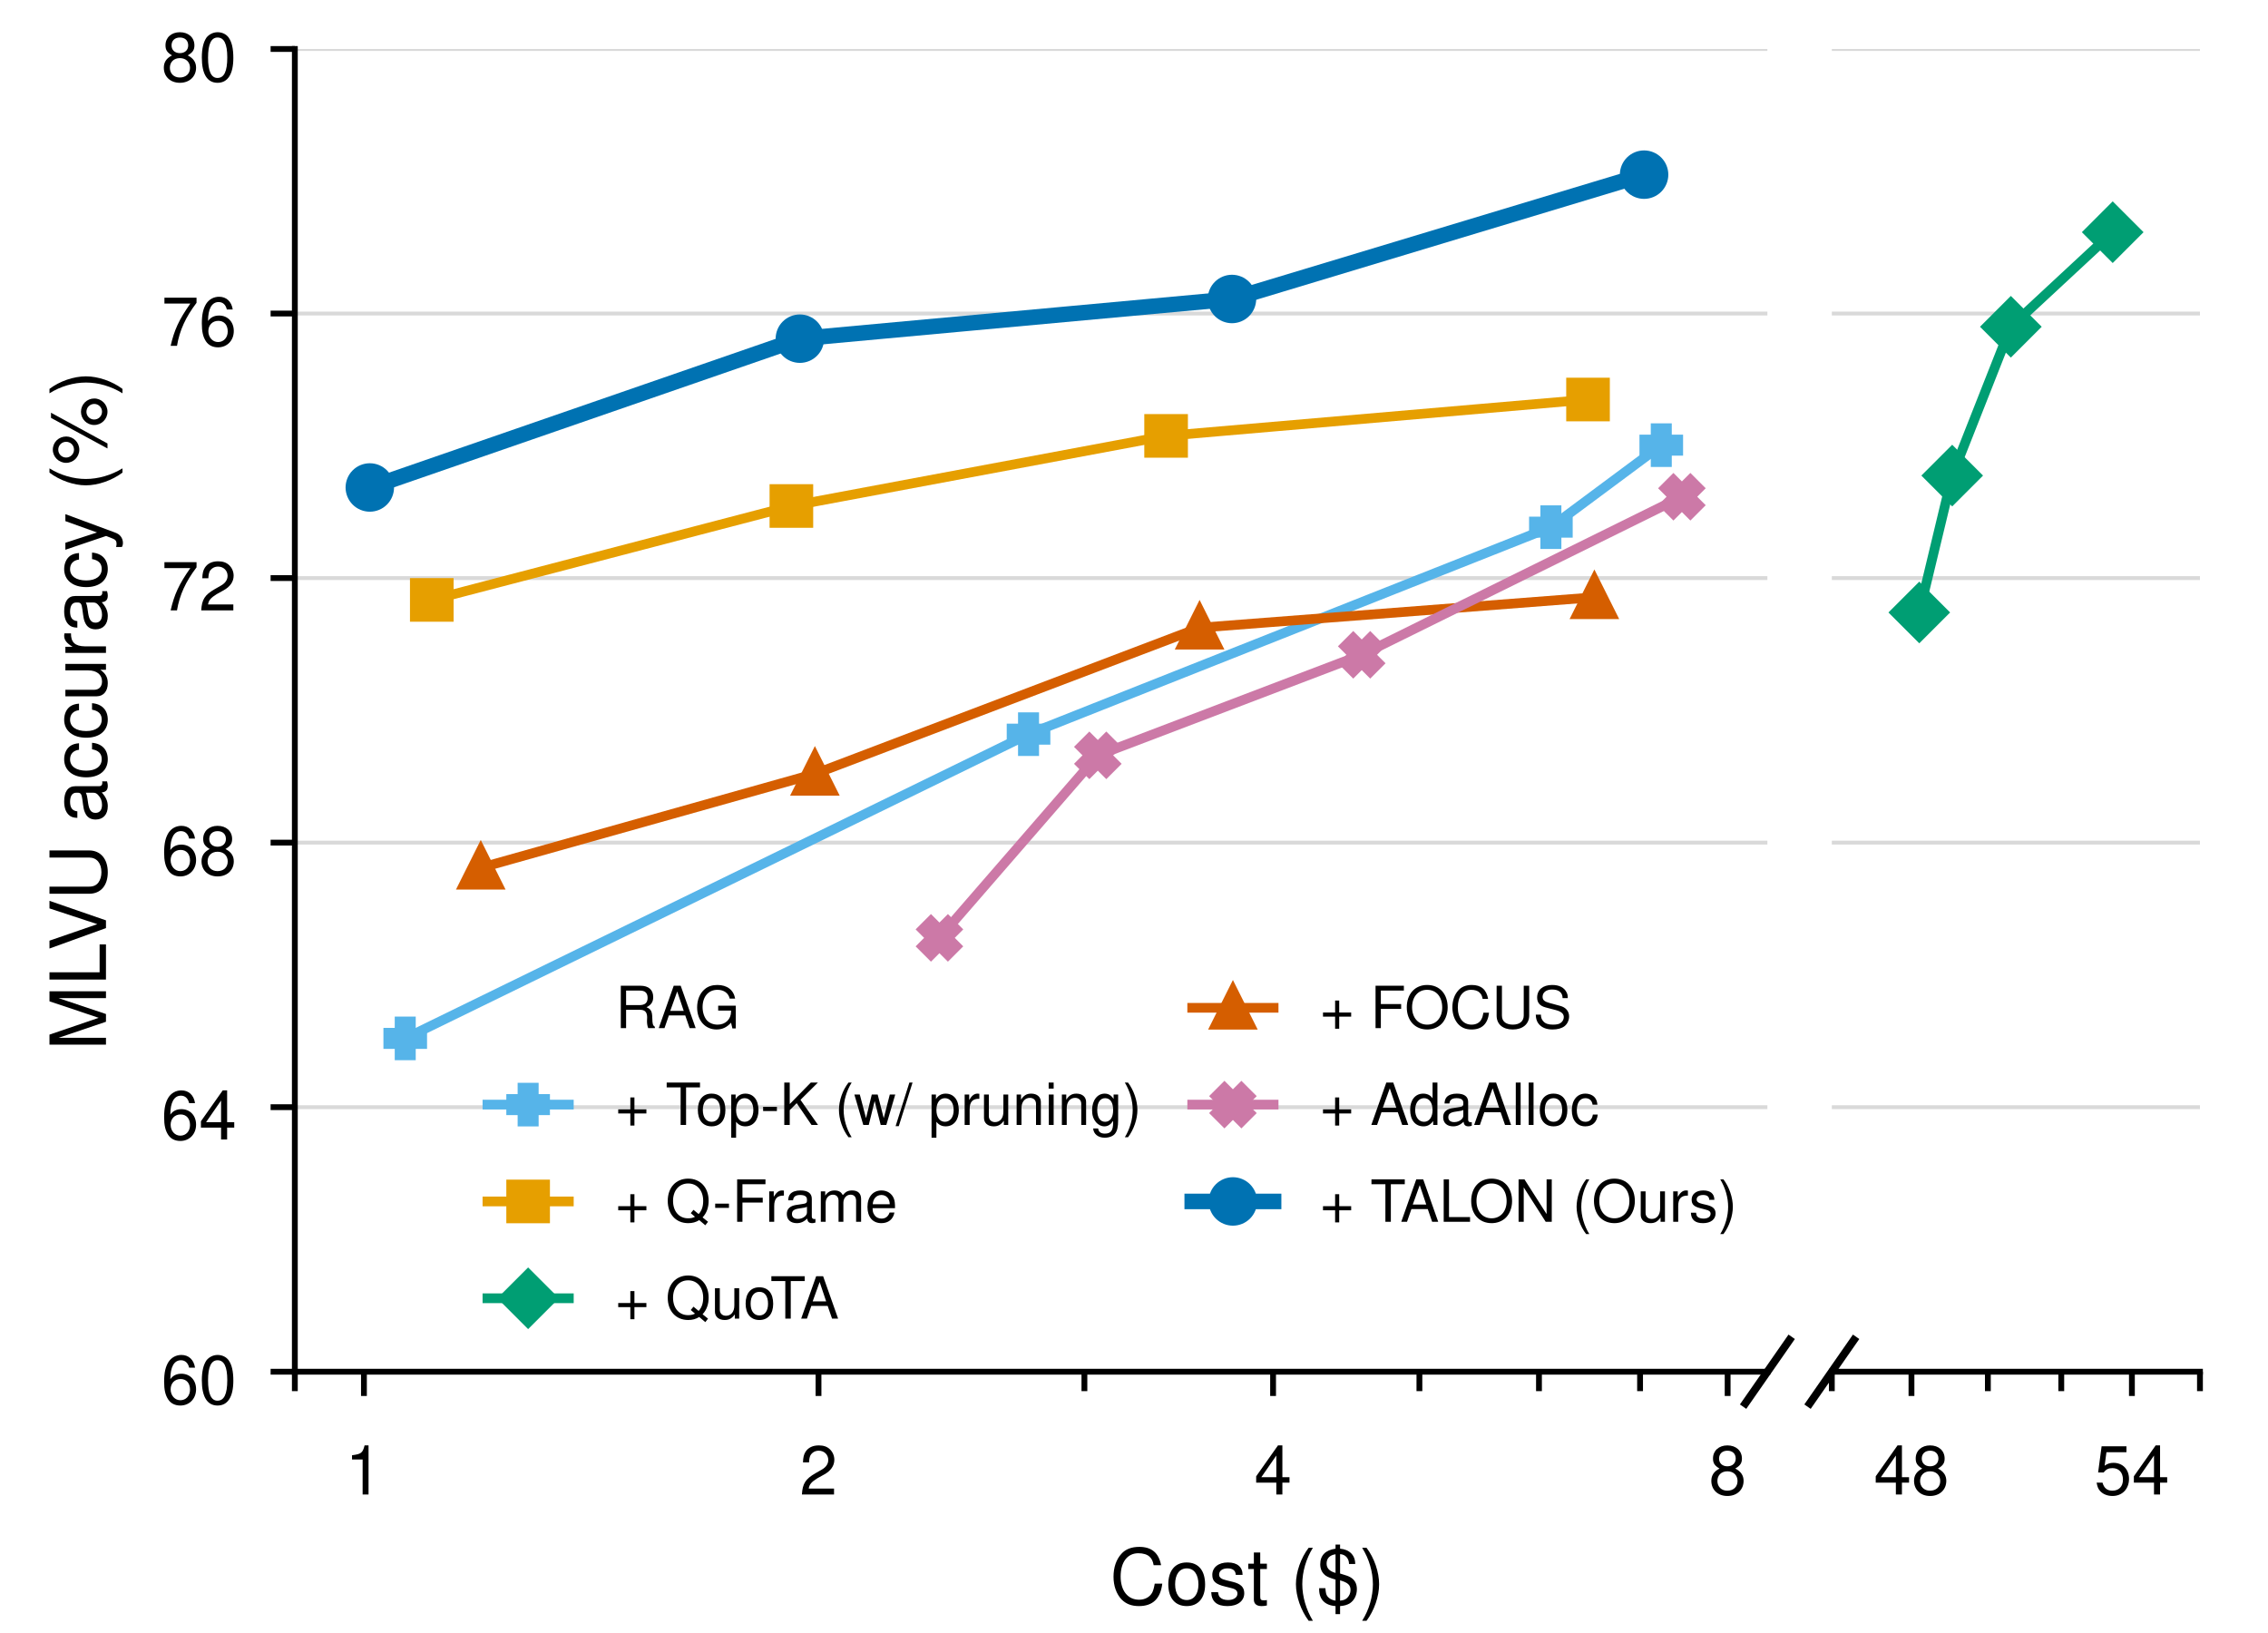
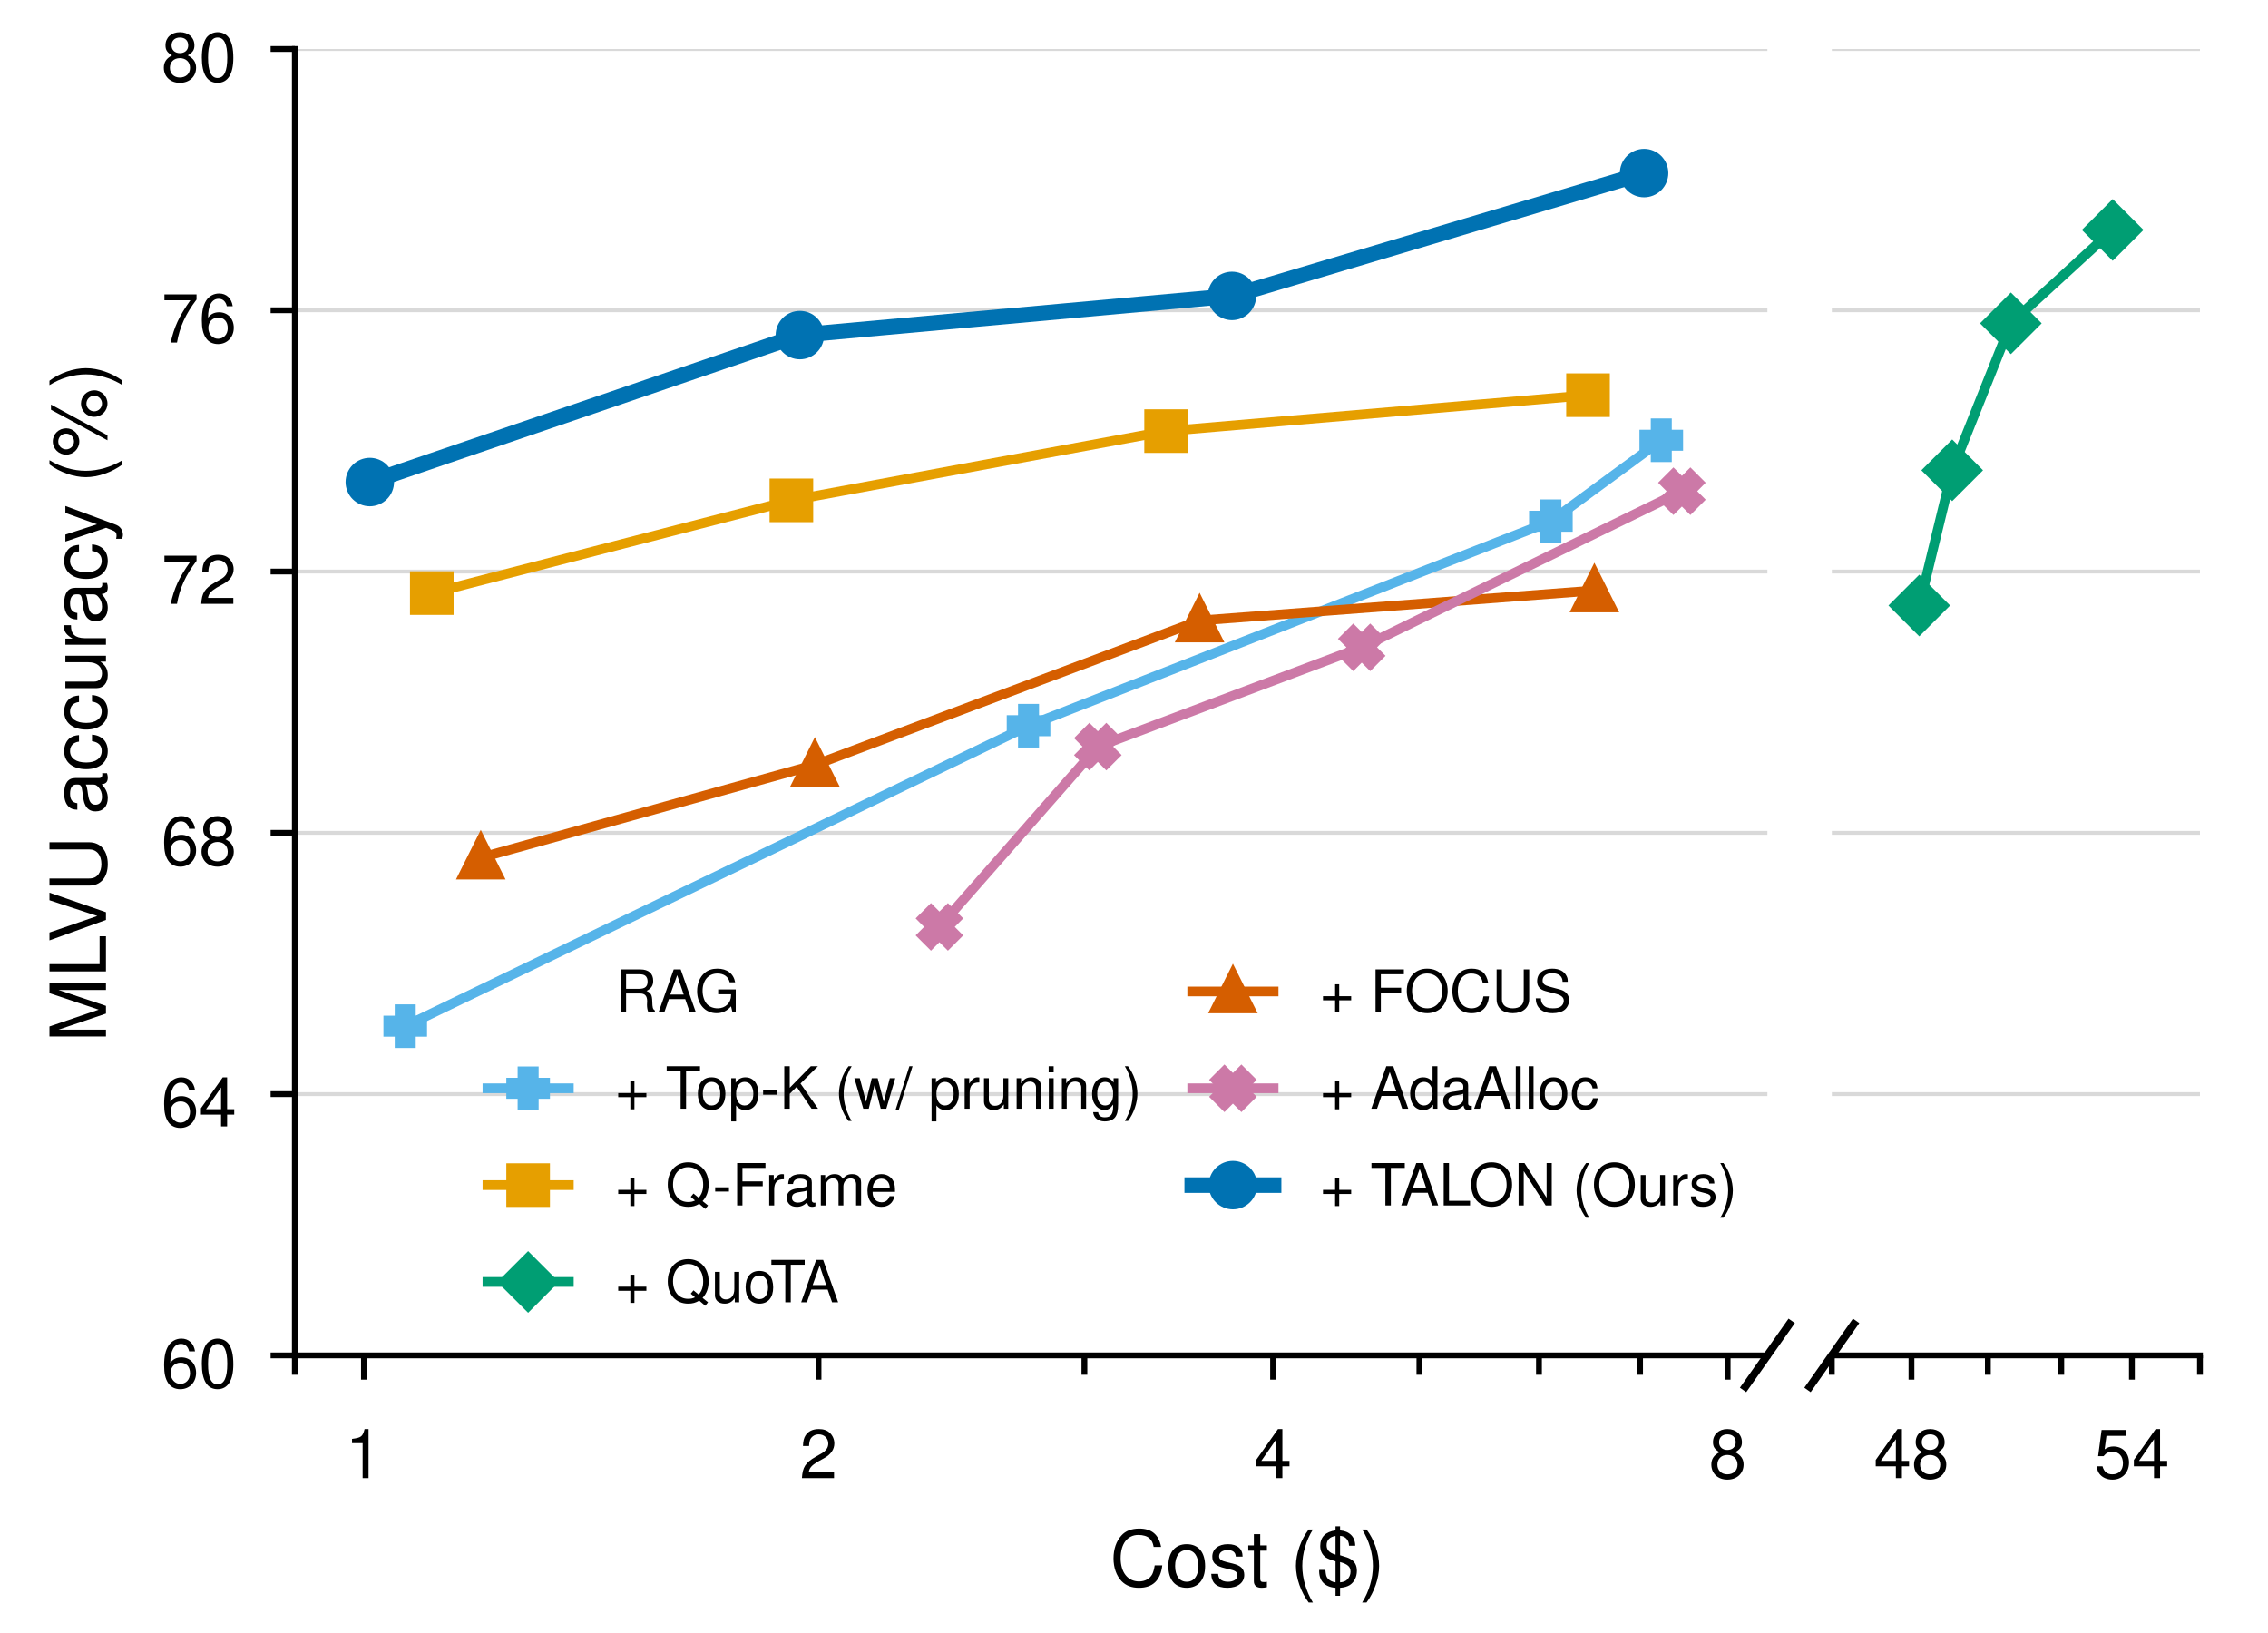
<svg xmlns="http://www.w3.org/2000/svg" xmlns:xlink="http://www.w3.org/1999/xlink" width="234pt" height="168.48pt" viewBox="0 0 234 168.48" version="1.1">
  <defs>
    <style type="text/css">*{stroke-linejoin: round; stroke-linecap: butt}</style>
  </defs>
  <g id="figure_1">
    <g id="patch_1">
      <path d="M 0 168.48  L 234 168.48  L 234 0  L 0 0  z " style="fill: #ffffff" />
    </g>
    <g id="axes_1">
      <g id="patch_2">
-         <path d="M 30.42 141.523  L 182.35 141.523  L 182.35 5.054  L 30.42 5.054  z " style="fill: #ffffff" />
+         <path d="M 30.42 139.838  L 182.35 139.838  L 182.35 5.054  L 30.42 5.054  z " style="fill: #ffffff" />
      </g>
      <g id="matplotlib.axis_1">
        <g id="xtick_1">
          <g id="line2d_1">
            <defs>
-               <path id="mee00d6c11e" d="M 0 0  L 0 2.5  " style="stroke: #000000; stroke-width: 0.6" />
+               <path id="m318dd70ec2" d="M 0 0  L 0 2.5  " style="stroke: #000000; stroke-width: 0.6" />
            </defs>
            <g>
-               <use xlink:href="#mee00d6c11e" x="37.549" y="141.523" style="stroke: #000000; stroke-width: 0.6" />
+               <use xlink:href="#m318dd70ec2" x="37.549" y="139.838" style="stroke: #000000; stroke-width: 0.6" />
            </g>
          </g>
          <g id="text_1">
-             <text style="font-size: 7px; font-family: 'Helvetica Neue', 'Helvetica', 'Arial', 'TeX Gyre Heros', 'Nimbus Sans', 'Liberation Sans', 'DejaVu Sans', sans-serif; text-anchor: middle" x="37.549" y="154.187" transform="rotate(-0 37.54892 154.1872)">1</text>
+             <text style="font-size: 7px; font-family: 'Helvetica Neue', 'Helvetica', 'Arial', 'TeX Gyre Heros', 'Nimbus Sans', 'Liberation Sans', 'DejaVu Sans', sans-serif; text-anchor: middle" x="37.549" y="152.502" transform="rotate(-0 37.54892 152.5024)">1</text>
          </g>
        </g>
        <g id="xtick_2">
          <g id="line2d_2">
            <g>
-               <use xlink:href="#mee00d6c11e" x="84.449" y="141.523" style="stroke: #000000; stroke-width: 0.6" />
+               <use xlink:href="#m318dd70ec2" x="84.449" y="139.838" style="stroke: #000000; stroke-width: 0.6" />
            </g>
          </g>
          <g id="text_2">
-             <text style="font-size: 7px; font-family: 'Helvetica Neue', 'Helvetica', 'Arial', 'TeX Gyre Heros', 'Nimbus Sans', 'Liberation Sans', 'DejaVu Sans', sans-serif; text-anchor: middle" x="84.449" y="154.187" transform="rotate(-0 84.44876 154.1872)">2</text>
+             <text style="font-size: 7px; font-family: 'Helvetica Neue', 'Helvetica', 'Arial', 'TeX Gyre Heros', 'Nimbus Sans', 'Liberation Sans', 'DejaVu Sans', sans-serif; text-anchor: middle" x="84.449" y="152.502" transform="rotate(-0 84.44876 152.5024)">2</text>
          </g>
        </g>
        <g id="xtick_3">
          <g id="line2d_3">
            <g>
-               <use xlink:href="#mee00d6c11e" x="131.349" y="141.523" style="stroke: #000000; stroke-width: 0.6" />
+               <use xlink:href="#m318dd70ec2" x="131.349" y="139.838" style="stroke: #000000; stroke-width: 0.6" />
            </g>
          </g>
          <g id="text_3">
-             <text style="font-size: 7px; font-family: 'Helvetica Neue', 'Helvetica', 'Arial', 'TeX Gyre Heros', 'Nimbus Sans', 'Liberation Sans', 'DejaVu Sans', sans-serif; text-anchor: middle" x="131.349" y="154.187" transform="rotate(-0 131.3486 154.1872)">4</text>
+             <text style="font-size: 7px; font-family: 'Helvetica Neue', 'Helvetica', 'Arial', 'TeX Gyre Heros', 'Nimbus Sans', 'Liberation Sans', 'DejaVu Sans', sans-serif; text-anchor: middle" x="131.349" y="152.502" transform="rotate(-0 131.3486 152.5024)">4</text>
          </g>
        </g>
        <g id="xtick_4">
          <g id="line2d_4">
            <g>
-               <use xlink:href="#mee00d6c11e" x="178.248" y="141.523" style="stroke: #000000; stroke-width: 0.6" />
+               <use xlink:href="#m318dd70ec2" x="178.248" y="139.838" style="stroke: #000000; stroke-width: 0.6" />
            </g>
          </g>
          <g id="text_4">
-             <text style="font-size: 7px; font-family: 'Helvetica Neue', 'Helvetica', 'Arial', 'TeX Gyre Heros', 'Nimbus Sans', 'Liberation Sans', 'DejaVu Sans', sans-serif; text-anchor: middle" x="178.248" y="154.187" transform="rotate(-0 178.2484 154.1872)">8</text>
+             <text style="font-size: 7px; font-family: 'Helvetica Neue', 'Helvetica', 'Arial', 'TeX Gyre Heros', 'Nimbus Sans', 'Liberation Sans', 'DejaVu Sans', sans-serif; text-anchor: middle" x="178.248" y="152.502" transform="rotate(-0 178.2484 152.5024)">8</text>
          </g>
        </g>
        <g id="xtick_5">
          <g id="line2d_5">
            <defs>
-               <path id="m8e597dcf27" d="M 0 0  L 0 2  " style="stroke: #000000; stroke-width: 0.6" />
+               <path id="m9571e70ee5" d="M 0 0  L 0 2  " style="stroke: #000000; stroke-width: 0.6" />
            </defs>
            <g>
-               <use xlink:href="#m8e597dcf27" x="30.42" y="141.523" style="stroke: #000000; stroke-width: 0.6" />
+               <use xlink:href="#m9571e70ee5" x="30.42" y="139.838" style="stroke: #000000; stroke-width: 0.6" />
            </g>
          </g>
        </g>
        <g id="xtick_6">
          <g id="line2d_6">
            <g>
-               <use xlink:href="#m8e597dcf27" x="111.883" y="141.523" style="stroke: #000000; stroke-width: 0.6" />
+               <use xlink:href="#m9571e70ee5" x="111.883" y="139.838" style="stroke: #000000; stroke-width: 0.6" />
            </g>
          </g>
        </g>
        <g id="xtick_7">
          <g id="line2d_7">
            <g>
-               <use xlink:href="#m8e597dcf27" x="146.447" y="141.523" style="stroke: #000000; stroke-width: 0.6" />
+               <use xlink:href="#m9571e70ee5" x="146.447" y="139.838" style="stroke: #000000; stroke-width: 0.6" />
            </g>
          </g>
        </g>
        <g id="xtick_8">
          <g id="line2d_8">
            <g>
-               <use xlink:href="#m8e597dcf27" x="158.783" y="141.523" style="stroke: #000000; stroke-width: 0.6" />
+               <use xlink:href="#m9571e70ee5" x="158.783" y="139.838" style="stroke: #000000; stroke-width: 0.6" />
            </g>
          </g>
        </g>
        <g id="xtick_9">
          <g id="line2d_9">
            <g>
-               <use xlink:href="#m8e597dcf27" x="169.213" y="141.523" style="stroke: #000000; stroke-width: 0.6" />
+               <use xlink:href="#m9571e70ee5" x="169.213" y="139.838" style="stroke: #000000; stroke-width: 0.6" />
            </g>
          </g>
        </g>
        <g id="text_5">
-           <text style="font-size: 8px; font-family: 'Helvetica Neue', 'Helvetica', 'Arial', 'TeX Gyre Heros', 'Nimbus Sans', 'Liberation Sans', 'DejaVu Sans', sans-serif; text-anchor: middle" x="128.7" y="165.515" transform="rotate(-0 128.7 165.5155)">Cost ($)</text>
+           <text style="font-size: 8px; font-family: 'Helvetica Neue', 'Helvetica', 'Arial', 'TeX Gyre Heros', 'Nimbus Sans', 'Liberation Sans', 'DejaVu Sans', sans-serif; text-anchor: middle" x="128.7" y="163.628" transform="rotate(-0 128.7 163.6285)">Cost ($)</text>
        </g>
      </g>
      <g id="matplotlib.axis_2">
        <g id="ytick_1">
          <g id="line2d_10">
-             <path d="M 30.42 141.523  L 182.35 141.523  " clip-path="url(#p9237b76245)" style="fill: none; stroke: #d9d9d9; stroke-width: 0.4; stroke-linecap: square" />
+             <path d="M 30.42 139.838  L 182.35 139.838  " clip-path="url(#p495001e53b)" style="fill: none; stroke: #d9d9d9; stroke-width: 0.4; stroke-linecap: square" />
          </g>
          <g id="line2d_11">
            <defs>
-               <path id="m87de14336c" d="M 0 0  L -2.5 0  " style="stroke: #000000; stroke-width: 0.6" />
+               <path id="md67153745a" d="M 0 0  L -2.5 0  " style="stroke: #000000; stroke-width: 0.6" />
            </defs>
            <g>
-               <use xlink:href="#m87de14336c" x="30.42" y="141.523" style="stroke: #000000; stroke-width: 0.6" />
+               <use xlink:href="#md67153745a" x="30.42" y="139.838" style="stroke: #000000; stroke-width: 0.6" />
            </g>
          </g>
          <g id="text_6">
-             <text style="font-size: 7px; font-family: 'Helvetica Neue', 'Helvetica', 'Arial', 'TeX Gyre Heros', 'Nimbus Sans', 'Liberation Sans', 'DejaVu Sans', sans-serif; text-anchor: end" x="24.42" y="144.855" transform="rotate(-0 24.42 144.8552)">60</text>
+             <text style="font-size: 7px; font-family: 'Helvetica Neue', 'Helvetica', 'Arial', 'TeX Gyre Heros', 'Nimbus Sans', 'Liberation Sans', 'DejaVu Sans', sans-serif; text-anchor: end" x="24.42" y="143.17" transform="rotate(-0 24.42 143.1704)">60</text>
          </g>
        </g>
        <g id="ytick_2">
          <g id="line2d_12">
-             <path d="M 30.42 114.229  L 182.35 114.229  " clip-path="url(#p9237b76245)" style="fill: none; stroke: #d9d9d9; stroke-width: 0.4; stroke-linecap: square" />
+             <path d="M 30.42 112.882  L 182.35 112.882  " clip-path="url(#p495001e53b)" style="fill: none; stroke: #d9d9d9; stroke-width: 0.4; stroke-linecap: square" />
          </g>
          <g id="line2d_13">
            <g>
-               <use xlink:href="#m87de14336c" x="30.42" y="114.229" style="stroke: #000000; stroke-width: 0.6" />
+               <use xlink:href="#md67153745a" x="30.42" y="112.882" style="stroke: #000000; stroke-width: 0.6" />
            </g>
          </g>
          <g id="text_7">
-             <text style="font-size: 7px; font-family: 'Helvetica Neue', 'Helvetica', 'Arial', 'TeX Gyre Heros', 'Nimbus Sans', 'Liberation Sans', 'DejaVu Sans', sans-serif; text-anchor: end" x="24.42" y="117.561" transform="rotate(-0 24.42 117.5614)">64</text>
+             <text style="font-size: 7px; font-family: 'Helvetica Neue', 'Helvetica', 'Arial', 'TeX Gyre Heros', 'Nimbus Sans', 'Liberation Sans', 'DejaVu Sans', sans-serif; text-anchor: end" x="24.42" y="116.214" transform="rotate(-0 24.42 116.2136)">64</text>
          </g>
        </g>
        <g id="ytick_3">
          <g id="line2d_14">
-             <path d="M 30.42 86.936  L 182.35 86.936  " clip-path="url(#p9237b76245)" style="fill: none; stroke: #d9d9d9; stroke-width: 0.4; stroke-linecap: square" />
+             <path d="M 30.42 85.925  L 182.35 85.925  " clip-path="url(#p495001e53b)" style="fill: none; stroke: #d9d9d9; stroke-width: 0.4; stroke-linecap: square" />
          </g>
          <g id="line2d_15">
            <g>
-               <use xlink:href="#m87de14336c" x="30.42" y="86.936" style="stroke: #000000; stroke-width: 0.6" />
+               <use xlink:href="#md67153745a" x="30.42" y="85.925" style="stroke: #000000; stroke-width: 0.6" />
            </g>
          </g>
          <g id="text_8">
-             <text style="font-size: 7px; font-family: 'Helvetica Neue', 'Helvetica', 'Arial', 'TeX Gyre Heros', 'Nimbus Sans', 'Liberation Sans', 'DejaVu Sans', sans-serif; text-anchor: end" x="24.42" y="90.268" transform="rotate(-0 24.42 90.26768)">68</text>
+             <text style="font-size: 7px; font-family: 'Helvetica Neue', 'Helvetica', 'Arial', 'TeX Gyre Heros', 'Nimbus Sans', 'Liberation Sans', 'DejaVu Sans', sans-serif; text-anchor: end" x="24.42" y="89.257" transform="rotate(-0 24.42 89.2568)">68</text>
          </g>
        </g>
        <g id="ytick_4">
          <g id="line2d_16">
-             <path d="M 30.42 59.642  L 182.35 59.642  " clip-path="url(#p9237b76245)" style="fill: none; stroke: #d9d9d9; stroke-width: 0.4; stroke-linecap: square" />
+             <path d="M 30.42 58.968  L 182.35 58.968  " clip-path="url(#p495001e53b)" style="fill: none; stroke: #d9d9d9; stroke-width: 0.4; stroke-linecap: square" />
          </g>
          <g id="line2d_17">
            <g>
-               <use xlink:href="#m87de14336c" x="30.42" y="59.642" style="stroke: #000000; stroke-width: 0.6" />
+               <use xlink:href="#md67153745a" x="30.42" y="58.968" style="stroke: #000000; stroke-width: 0.6" />
            </g>
          </g>
          <g id="text_9">
-             <text style="font-size: 7px; font-family: 'Helvetica Neue', 'Helvetica', 'Arial', 'TeX Gyre Heros', 'Nimbus Sans', 'Liberation Sans', 'DejaVu Sans', sans-serif; text-anchor: end" x="24.42" y="62.974" transform="rotate(-0 24.42 62.97392)">72</text>
+             <text style="font-size: 7px; font-family: 'Helvetica Neue', 'Helvetica', 'Arial', 'TeX Gyre Heros', 'Nimbus Sans', 'Liberation Sans', 'DejaVu Sans', sans-serif; text-anchor: end" x="24.42" y="62.3" transform="rotate(-0 24.42 62.3)">72</text>
          </g>
        </g>
        <g id="ytick_5">
          <g id="line2d_18">
-             <path d="M 30.42 32.348  L 182.35 32.348  " clip-path="url(#p9237b76245)" style="fill: none; stroke: #d9d9d9; stroke-width: 0.4; stroke-linecap: square" />
+             <path d="M 30.42 32.011  L 182.35 32.011  " clip-path="url(#p495001e53b)" style="fill: none; stroke: #d9d9d9; stroke-width: 0.4; stroke-linecap: square" />
          </g>
          <g id="line2d_19">
            <g>
-               <use xlink:href="#m87de14336c" x="30.42" y="32.348" style="stroke: #000000; stroke-width: 0.6" />
+               <use xlink:href="#md67153745a" x="30.42" y="32.011" style="stroke: #000000; stroke-width: 0.6" />
            </g>
          </g>
          <g id="text_10">
-             <text style="font-size: 7px; font-family: 'Helvetica Neue', 'Helvetica', 'Arial', 'TeX Gyre Heros', 'Nimbus Sans', 'Liberation Sans', 'DejaVu Sans', sans-serif; text-anchor: end" x="24.42" y="35.68" transform="rotate(-0 24.42 35.68016)">76</text>
+             <text style="font-size: 7px; font-family: 'Helvetica Neue', 'Helvetica', 'Arial', 'TeX Gyre Heros', 'Nimbus Sans', 'Liberation Sans', 'DejaVu Sans', sans-serif; text-anchor: end" x="24.42" y="35.343" transform="rotate(-0 24.42 35.3432)">76</text>
          </g>
        </g>
        <g id="ytick_6">
          <g id="line2d_20">
-             <path d="M 30.42 5.054  L 182.35 5.054  " clip-path="url(#p9237b76245)" style="fill: none; stroke: #d9d9d9; stroke-width: 0.4; stroke-linecap: square" />
+             <path d="M 30.42 5.054  L 182.35 5.054  " clip-path="url(#p495001e53b)" style="fill: none; stroke: #d9d9d9; stroke-width: 0.4; stroke-linecap: square" />
          </g>
          <g id="line2d_21">
            <g>
-               <use xlink:href="#m87de14336c" x="30.42" y="5.054" style="stroke: #000000; stroke-width: 0.6" />
+               <use xlink:href="#md67153745a" x="30.42" y="5.054" style="stroke: #000000; stroke-width: 0.6" />
            </g>
          </g>
          <g id="text_11">
            <text style="font-size: 7px; font-family: 'Helvetica Neue', 'Helvetica', 'Arial', 'TeX Gyre Heros', 'Nimbus Sans', 'Liberation Sans', 'DejaVu Sans', sans-serif; text-anchor: end" x="24.42" y="8.386" transform="rotate(-0 24.42 8.3864)">80</text>
          </g>
        </g>
        <g id="text_12">
-           <text style="font-size: 8px; font-family: 'Helvetica Neue', 'Helvetica', 'Arial', 'TeX Gyre Heros', 'Nimbus Sans', 'Liberation Sans', 'DejaVu Sans', sans-serif; text-anchor: middle" x="10.933" y="73.289" transform="rotate(-90 10.93287 73.2888)">MLVU accuracy (%)</text>
+           <text style="font-size: 8px; font-family: 'Helvetica Neue', 'Helvetica', 'Arial', 'TeX Gyre Heros', 'Nimbus Sans', 'Liberation Sans', 'DejaVu Sans', sans-serif; text-anchor: middle" x="10.933" y="72.446" transform="rotate(-90 10.93287 72.4464)">MLVU accuracy (%)</text>
        </g>
      </g>
      <g id="line2d_22">
-         <path d="M 180.071 144.798  L 184.629 138.248  " style="fill: none; stroke: #000000; stroke-width: 0.8; stroke-linecap: square" />
+         <path d="M 180.071 143.073  L 184.629 136.604  " style="fill: none; stroke: #000000; stroke-width: 0.8; stroke-linecap: square" />
      </g>
      <g id="line2d_23" />
      <g id="line2d_24">
-         <path d="M 41.81 107.133  L 106.119 75.745  L 160.012 54.388  L 171.401 45.927  " clip-path="url(#p9237b76245)" style="fill: none; stroke: #56b4e9; stroke-linecap: square" />
+         <path d="M 41.81 105.873  L 106.119 74.873  L 160.012 53.779  L 171.401 45.422  " clip-path="url(#p495001e53b)" style="fill: none; stroke: #56b4e9; stroke-linecap: square" />
        <defs>
-           <path id="m037dcd89b8" d="M -0.583 1.75  L 0.583 1.75  L 0.583 0.583  L 1.75 0.583  L 1.75 -0.583  L 0.583 -0.583  L 0.583 -1.75  L -0.583 -1.75  L -0.583 -0.583  L -1.75 -0.583  L -1.75 0.583  L -0.583 0.583  z " style="stroke: #56b4e9; stroke-linejoin: miter" />
+           <path id="m04f26d5843" d="M -0.583 1.75  L 0.583 1.75  L 0.583 0.583  L 1.75 0.583  L 1.75 -0.583  L 0.583 -0.583  L 0.583 -1.75  L -0.583 -1.75  L -0.583 -0.583  L -1.75 -0.583  L -1.75 0.583  L -0.583 0.583  z " style="stroke: #56b4e9; stroke-linejoin: miter" />
        </defs>
-         <g clip-path="url(#p9237b76245)">
-           <use xlink:href="#m037dcd89b8" x="41.81" y="107.133" style="fill: #56b4e9; stroke: #56b4e9; stroke-linejoin: miter" />
-           <use xlink:href="#m037dcd89b8" x="106.119" y="75.745" style="fill: #56b4e9; stroke: #56b4e9; stroke-linejoin: miter" />
-           <use xlink:href="#m037dcd89b8" x="160.012" y="54.388" style="fill: #56b4e9; stroke: #56b4e9; stroke-linejoin: miter" />
-           <use xlink:href="#m037dcd89b8" x="171.401" y="45.927" style="fill: #56b4e9; stroke: #56b4e9; stroke-linejoin: miter" />
+         <g clip-path="url(#p495001e53b)">
+           <use xlink:href="#m04f26d5843" x="41.81" y="105.873" style="fill: #56b4e9; stroke: #56b4e9; stroke-linejoin: miter" />
+           <use xlink:href="#m04f26d5843" x="106.119" y="74.873" style="fill: #56b4e9; stroke: #56b4e9; stroke-linejoin: miter" />
+           <use xlink:href="#m04f26d5843" x="160.012" y="53.779" style="fill: #56b4e9; stroke: #56b4e9; stroke-linejoin: miter" />
+           <use xlink:href="#m04f26d5843" x="171.401" y="45.422" style="fill: #56b4e9; stroke: #56b4e9; stroke-linejoin: miter" />
        </g>
      </g>
      <g id="line2d_25">
-         <path d="M 44.549 61.894  L 81.651 52.204  L 120.312 44.972  L 163.844 41.219  " clip-path="url(#p9237b76245)" style="fill: none; stroke: #e69f00; stroke-linecap: square" />
+         <path d="M 44.549 61.192  L 81.651 51.622  L 120.312 44.479  L 163.844 40.772  " clip-path="url(#p495001e53b)" style="fill: none; stroke: #e69f00; stroke-linecap: square" />
        <defs>
-           <path id="mcb697285d7" d="M -1.75 1.75  L 1.75 1.75  L 1.75 -1.75  L -1.75 -1.75  z " style="stroke: #e69f00; stroke-linejoin: miter" />
+           <path id="m76daf84ba2" d="M -1.75 1.75  L 1.75 1.75  L 1.75 -1.75  L -1.75 -1.75  z " style="stroke: #e69f00; stroke-linejoin: miter" />
        </defs>
-         <g clip-path="url(#p9237b76245)">
-           <use xlink:href="#mcb697285d7" x="44.549" y="61.894" style="fill: #e69f00; stroke: #e69f00; stroke-linejoin: miter" />
-           <use xlink:href="#mcb697285d7" x="81.651" y="52.204" style="fill: #e69f00; stroke: #e69f00; stroke-linejoin: miter" />
-           <use xlink:href="#mcb697285d7" x="120.312" y="44.972" style="fill: #e69f00; stroke: #e69f00; stroke-linejoin: miter" />
-           <use xlink:href="#mcb697285d7" x="163.844" y="41.219" style="fill: #e69f00; stroke: #e69f00; stroke-linejoin: miter" />
+         <g clip-path="url(#p495001e53b)">
+           <use xlink:href="#m76daf84ba2" x="44.549" y="61.192" style="fill: #e69f00; stroke: #e69f00; stroke-linejoin: miter" />
+           <use xlink:href="#m76daf84ba2" x="81.651" y="51.622" style="fill: #e69f00; stroke: #e69f00; stroke-linejoin: miter" />
+           <use xlink:href="#m76daf84ba2" x="120.312" y="44.479" style="fill: #e69f00; stroke: #e69f00; stroke-linejoin: miter" />
+           <use xlink:href="#m76daf84ba2" x="163.844" y="40.772" style="fill: #e69f00; stroke: #e69f00; stroke-linejoin: miter" />
        </g>
      </g>
      <g id="line2d_26" />
      <g id="line2d_27">
-         <path d="M 49.603 89.529  L 84.076 79.839  L 123.767 64.76  L 164.5 61.621  " clip-path="url(#p9237b76245)" style="fill: none; stroke: #d55e00; stroke-linecap: square" />
+         <path d="M 49.603 88.486  L 84.076 78.916  L 123.767 64.022  L 164.5 60.922  " clip-path="url(#p495001e53b)" style="fill: none; stroke: #d55e00; stroke-linecap: square" />
        <defs>
-           <path id="m355e484c76" d="M 0 -1.75  L -1.75 1.75  L 1.75 1.75  z " style="stroke: #d55e00; stroke-linejoin: miter" />
+           <path id="m937217e389" d="M 0 -1.75  L -1.75 1.75  L 1.75 1.75  z " style="stroke: #d55e00; stroke-linejoin: miter" />
        </defs>
-         <g clip-path="url(#p9237b76245)">
-           <use xlink:href="#m355e484c76" x="49.603" y="89.529" style="fill: #d55e00; stroke: #d55e00; stroke-linejoin: miter" />
-           <use xlink:href="#m355e484c76" x="84.076" y="79.839" style="fill: #d55e00; stroke: #d55e00; stroke-linejoin: miter" />
-           <use xlink:href="#m355e484c76" x="123.767" y="64.76" style="fill: #d55e00; stroke: #d55e00; stroke-linejoin: miter" />
-           <use xlink:href="#m355e484c76" x="164.5" y="61.621" style="fill: #d55e00; stroke: #d55e00; stroke-linejoin: miter" />
+         <g clip-path="url(#p495001e53b)">
+           <use xlink:href="#m937217e389" x="49.603" y="88.486" style="fill: #d55e00; stroke: #d55e00; stroke-linejoin: miter" />
+           <use xlink:href="#m937217e389" x="84.076" y="78.916" style="fill: #d55e00; stroke: #d55e00; stroke-linejoin: miter" />
+           <use xlink:href="#m937217e389" x="123.767" y="64.022" style="fill: #d55e00; stroke: #d55e00; stroke-linejoin: miter" />
+           <use xlink:href="#m937217e389" x="164.5" y="60.922" style="fill: #d55e00; stroke: #d55e00; stroke-linejoin: miter" />
        </g>
      </g>
      <g id="line2d_28">
-         <path d="M 96.926 96.761  L 113.268 77.929  L 140.496 67.557  L 173.529 51.249  " clip-path="url(#p9237b76245)" style="fill: none; stroke: #cc79a7; stroke-linecap: square" />
+         <path d="M 96.926 95.629  L 113.268 77.029  L 140.496 66.785  L 173.529 50.679  " clip-path="url(#p495001e53b)" style="fill: none; stroke: #cc79a7; stroke-linecap: square" />
        <defs>
-           <path id="me677422eac" d="M -0.875 1.75  L 0 0.875  L 0.875 1.75  L 1.75 0.875  L 0.875 0  L 1.75 -0.875  L 0.875 -1.75  L 0 -0.875  L -0.875 -1.75  L -1.75 -0.875  L -0.875 0  L -1.75 0.875  z " style="stroke: #cc79a7; stroke-linejoin: miter" />
+           <path id="m6cfa414405" d="M -0.875 1.75  L 0 0.875  L 0.875 1.75  L 1.75 0.875  L 0.875 0  L 1.75 -0.875  L 0.875 -1.75  L 0 -0.875  L -0.875 -1.75  L -1.75 -0.875  L -0.875 0  L -1.75 0.875  z " style="stroke: #cc79a7; stroke-linejoin: miter" />
        </defs>
-         <g clip-path="url(#p9237b76245)">
-           <use xlink:href="#me677422eac" x="96.926" y="96.761" style="fill: #cc79a7; stroke: #cc79a7; stroke-linejoin: miter" />
-           <use xlink:href="#me677422eac" x="113.268" y="77.929" style="fill: #cc79a7; stroke: #cc79a7; stroke-linejoin: miter" />
-           <use xlink:href="#me677422eac" x="140.496" y="67.557" style="fill: #cc79a7; stroke: #cc79a7; stroke-linejoin: miter" />
-           <use xlink:href="#me677422eac" x="173.529" y="51.249" style="fill: #cc79a7; stroke: #cc79a7; stroke-linejoin: miter" />
+         <g clip-path="url(#p495001e53b)">
+           <use xlink:href="#m6cfa414405" x="96.926" y="95.629" style="fill: #cc79a7; stroke: #cc79a7; stroke-linejoin: miter" />
+           <use xlink:href="#m6cfa414405" x="113.268" y="77.029" style="fill: #cc79a7; stroke: #cc79a7; stroke-linejoin: miter" />
+           <use xlink:href="#m6cfa414405" x="140.496" y="66.785" style="fill: #cc79a7; stroke: #cc79a7; stroke-linejoin: miter" />
+           <use xlink:href="#m6cfa414405" x="173.529" y="50.679" style="fill: #cc79a7; stroke: #cc79a7; stroke-linejoin: miter" />
        </g>
      </g>
      <g id="patch_3">
-         <path d="M 30.42 141.523  L 30.42 5.054  " style="fill: none; stroke: #000000; stroke-width: 0.6; stroke-linejoin: miter; stroke-linecap: square" />
+         <path d="M 30.42 139.838  L 30.42 5.054  " style="fill: none; stroke: #000000; stroke-width: 0.6; stroke-linejoin: miter; stroke-linecap: square" />
      </g>
      <g id="patch_4">
-         <path d="M 30.42 141.523  L 182.35 141.523  " style="fill: none; stroke: #000000; stroke-width: 0.6; stroke-linejoin: miter; stroke-linecap: square" />
+         <path d="M 30.42 139.838  L 182.35 139.838  " style="fill: none; stroke: #000000; stroke-width: 0.6; stroke-linejoin: miter; stroke-linecap: square" />
      </g>
      <g id="line2d_29">
-         <path d="M 38.155 50.294  L 82.527 34.941  L 127.108 30.847  L 169.628 18.019  " clip-path="url(#p9237b76245)" style="fill: none; stroke: #0072b2; stroke-width: 1.6; stroke-linecap: square" />
+         <path d="M 38.155 49.735  L 82.527 34.572  L 127.108 30.529  L 169.628 17.859  " clip-path="url(#p495001e53b)" style="fill: none; stroke: #0072b2; stroke-width: 1.6; stroke-linecap: square" />
        <defs>
-           <path id="m493f93c3ff" d="M 0 2  C 0.53 2 1.039 1.789 1.414 1.414  C 1.789 1.039 2 0.53 2 0  C 2 -0.53 1.789 -1.039 1.414 -1.414  C 1.039 -1.789 0.53 -2 0 -2  C -0.53 -2 -1.039 -1.789 -1.414 -1.414  C -1.789 -1.039 -2 -0.53 -2 0  C -2 0.53 -1.789 1.039 -1.414 1.414  C -1.039 1.789 -0.53 2 0 2  z " style="stroke: #0072b2" />
+           <path id="m34f805bd91" d="M 0 2  C 0.53 2 1.039 1.789 1.414 1.414  C 1.789 1.039 2 0.53 2 0  C 2 -0.53 1.789 -1.039 1.414 -1.414  C 1.039 -1.789 0.53 -2 0 -2  C -0.53 -2 -1.039 -1.789 -1.414 -1.414  C -1.789 -1.039 -2 -0.53 -2 0  C -2 0.53 -1.789 1.039 -1.414 1.414  C -1.039 1.789 -0.53 2 0 2  z " style="stroke: #0072b2" />
        </defs>
-         <g clip-path="url(#p9237b76245)">
-           <use xlink:href="#m493f93c3ff" x="38.155" y="50.294" style="fill: #0072b2; stroke: #0072b2" />
-           <use xlink:href="#m493f93c3ff" x="82.527" y="34.941" style="fill: #0072b2; stroke: #0072b2" />
-           <use xlink:href="#m493f93c3ff" x="127.108" y="30.847" style="fill: #0072b2; stroke: #0072b2" />
-           <use xlink:href="#m493f93c3ff" x="169.628" y="18.019" style="fill: #0072b2; stroke: #0072b2" />
+         <g clip-path="url(#p495001e53b)">
+           <use xlink:href="#m34f805bd91" x="38.155" y="49.735" style="fill: #0072b2; stroke: #0072b2" />
+           <use xlink:href="#m34f805bd91" x="82.527" y="34.572" style="fill: #0072b2; stroke: #0072b2" />
+           <use xlink:href="#m34f805bd91" x="127.108" y="30.529" style="fill: #0072b2; stroke: #0072b2" />
+           <use xlink:href="#m34f805bd91" x="169.628" y="17.859" style="fill: #0072b2; stroke: #0072b2" />
        </g>
      </g>
      <g id="legend_1">
        <g id="line2d_30" />
        <g id="text_13">
-           <text style="font-size: 6px; font-family: 'Helvetica Neue', 'Helvetica', 'Arial', 'TeX Gyre Heros', 'Nimbus Sans', 'Liberation Sans', 'DejaVu Sans', sans-serif; text-anchor: start" x="63.49" y="106.075" transform="rotate(-0 63.49043 106.0752)">RAG</text>
+           <text style="font-size: 6px; font-family: 'Helvetica Neue', 'Helvetica', 'Arial', 'TeX Gyre Heros', 'Nimbus Sans', 'Liberation Sans', 'DejaVu Sans', sans-serif; text-anchor: start" x="63.49" y="104.39" transform="rotate(-0 63.49043 104.3904)">RAG</text>
        </g>
        <g id="line2d_31">
-           <path d="M 50.29 113.965  L 54.49 113.965  L 58.69 113.965  " style="fill: none; stroke: #56b4e9; stroke-linecap: square" />
-           <g>
-             <use xlink:href="#m037dcd89b8" x="54.49" y="113.965" style="fill: #56b4e9; stroke: #56b4e9; stroke-linejoin: miter" />
+           <path d="M 50.29 112.28  L 54.49 112.28  L 58.69 112.28  " style="fill: none; stroke: #56b4e9; stroke-linecap: square" />
+           <g>
+             <use xlink:href="#m04f26d5843" x="54.49" y="112.28" style="fill: #56b4e9; stroke: #56b4e9; stroke-linejoin: miter" />
          </g>
        </g>
        <g id="text_14">
-           <text style="font-size: 6px; font-family: 'Helvetica Neue', 'Helvetica', 'Arial', 'TeX Gyre Heros', 'Nimbus Sans', 'Liberation Sans', 'DejaVu Sans', sans-serif; text-anchor: start" x="63.49" y="116.065" transform="rotate(-0 63.49043 116.0652)">+ Top-K (w/ pruning)</text>
+           <text style="font-size: 6px; font-family: 'Helvetica Neue', 'Helvetica', 'Arial', 'TeX Gyre Heros', 'Nimbus Sans', 'Liberation Sans', 'DejaVu Sans', sans-serif; text-anchor: start" x="63.49" y="114.38" transform="rotate(-0 63.49043 114.3804)">+ Top-K (w/ pruning)</text>
        </g>
        <g id="line2d_32">
-           <path d="M 50.29 123.955  L 54.49 123.955  L 58.69 123.955  " style="fill: none; stroke: #e69f00; stroke-linecap: square" />
-           <g>
-             <use xlink:href="#mcb697285d7" x="54.49" y="123.955" style="fill: #e69f00; stroke: #e69f00; stroke-linejoin: miter" />
+           <path d="M 50.29 122.27  L 54.49 122.27  L 58.69 122.27  " style="fill: none; stroke: #e69f00; stroke-linecap: square" />
+           <g>
+             <use xlink:href="#m76daf84ba2" x="54.49" y="122.27" style="fill: #e69f00; stroke: #e69f00; stroke-linejoin: miter" />
          </g>
        </g>
        <g id="text_15">
-           <text style="font-size: 6px; font-family: 'Helvetica Neue', 'Helvetica', 'Arial', 'TeX Gyre Heros', 'Nimbus Sans', 'Liberation Sans', 'DejaVu Sans', sans-serif; text-anchor: start" x="63.49" y="126.055" transform="rotate(-0 63.49043 126.0552)">+ Q-Frame</text>
+           <text style="font-size: 6px; font-family: 'Helvetica Neue', 'Helvetica', 'Arial', 'TeX Gyre Heros', 'Nimbus Sans', 'Liberation Sans', 'DejaVu Sans', sans-serif; text-anchor: start" x="63.49" y="124.37" transform="rotate(-0 63.49043 124.3704)">+ Q-Frame</text>
        </g>
        <g id="line2d_33">
-           <path d="M 50.29 133.945  L 54.49 133.945  L 58.69 133.945  " style="fill: none; stroke: #009e73; stroke-linecap: square" />
+           <path d="M 50.29 132.26  L 54.49 132.26  L 58.69 132.26  " style="fill: none; stroke: #009e73; stroke-linecap: square" />
          <defs>
-             <path id="m99456b4b78" d="M -0 2.475  L 2.475 0  L 0 -2.475  L -2.475 -0  z " style="stroke: #009e73; stroke-linejoin: miter" />
+             <path id="mf274d35958" d="M -0 2.475  L 2.475 0  L 0 -2.475  L -2.475 -0  z " style="stroke: #009e73; stroke-linejoin: miter" />
          </defs>
          <g>
-             <use xlink:href="#m99456b4b78" x="54.49" y="133.945" style="fill: #009e73; stroke: #009e73; stroke-linejoin: miter" />
+             <use xlink:href="#mf274d35958" x="54.49" y="132.26" style="fill: #009e73; stroke: #009e73; stroke-linejoin: miter" />
          </g>
        </g>
        <g id="text_16">
-           <text style="font-size: 6px; font-family: 'Helvetica Neue', 'Helvetica', 'Arial', 'TeX Gyre Heros', 'Nimbus Sans', 'Liberation Sans', 'DejaVu Sans', sans-serif; text-anchor: start" x="63.49" y="136.045" transform="rotate(-0 63.49043 136.0452)">+ QuoTA</text>
+           <text style="font-size: 6px; font-family: 'Helvetica Neue', 'Helvetica', 'Arial', 'TeX Gyre Heros', 'Nimbus Sans', 'Liberation Sans', 'DejaVu Sans', sans-serif; text-anchor: start" x="63.49" y="134.36" transform="rotate(-0 63.49043 134.3604)">+ QuoTA</text>
        </g>
        <g id="line2d_34">
-           <path d="M 123.005 103.975  L 127.205 103.975  L 131.405 103.975  " style="fill: none; stroke: #d55e00; stroke-linecap: square" />
-           <g>
-             <use xlink:href="#m355e484c76" x="127.205" y="103.975" style="fill: #d55e00; stroke: #d55e00; stroke-linejoin: miter" />
+           <path d="M 123.005 102.29  L 127.205 102.29  L 131.405 102.29  " style="fill: none; stroke: #d55e00; stroke-linecap: square" />
+           <g>
+             <use xlink:href="#m937217e389" x="127.205" y="102.29" style="fill: #d55e00; stroke: #d55e00; stroke-linejoin: miter" />
          </g>
        </g>
        <g id="text_17">
-           <text style="font-size: 6px; font-family: 'Helvetica Neue', 'Helvetica', 'Arial', 'TeX Gyre Heros', 'Nimbus Sans', 'Liberation Sans', 'DejaVu Sans', sans-serif; text-anchor: start" x="136.205" y="106.075" transform="rotate(-0 136.2048 106.0752)">+ FOCUS</text>
+           <text style="font-size: 6px; font-family: 'Helvetica Neue', 'Helvetica', 'Arial', 'TeX Gyre Heros', 'Nimbus Sans', 'Liberation Sans', 'DejaVu Sans', sans-serif; text-anchor: start" x="136.205" y="104.39" transform="rotate(-0 136.2048 104.3904)">+ FOCUS</text>
        </g>
        <g id="line2d_35">
-           <path d="M 123.005 113.965  L 127.205 113.965  L 131.405 113.965  " style="fill: none; stroke: #cc79a7; stroke-linecap: square" />
-           <g>
-             <use xlink:href="#me677422eac" x="127.205" y="113.965" style="fill: #cc79a7; stroke: #cc79a7; stroke-linejoin: miter" />
+           <path d="M 123.005 112.28  L 127.205 112.28  L 131.405 112.28  " style="fill: none; stroke: #cc79a7; stroke-linecap: square" />
+           <g>
+             <use xlink:href="#m6cfa414405" x="127.205" y="112.28" style="fill: #cc79a7; stroke: #cc79a7; stroke-linejoin: miter" />
          </g>
        </g>
        <g id="text_18">
-           <text style="font-size: 6px; font-family: 'Helvetica Neue', 'Helvetica', 'Arial', 'TeX Gyre Heros', 'Nimbus Sans', 'Liberation Sans', 'DejaVu Sans', sans-serif; text-anchor: start" x="136.205" y="116.065" transform="rotate(-0 136.2048 116.0652)">+ AdaAlloc</text>
+           <text style="font-size: 6px; font-family: 'Helvetica Neue', 'Helvetica', 'Arial', 'TeX Gyre Heros', 'Nimbus Sans', 'Liberation Sans', 'DejaVu Sans', sans-serif; text-anchor: start" x="136.205" y="114.38" transform="rotate(-0 136.2048 114.3804)">+ AdaAlloc</text>
        </g>
        <g id="line2d_36">
-           <path d="M 123.005 123.955  L 127.205 123.955  L 131.405 123.955  " style="fill: none; stroke: #0072b2; stroke-width: 1.6; stroke-linecap: square" />
-           <g>
-             <use xlink:href="#m493f93c3ff" x="127.205" y="123.955" style="fill: #0072b2; stroke: #0072b2" />
+           <path d="M 123.005 122.27  L 127.205 122.27  L 131.405 122.27  " style="fill: none; stroke: #0072b2; stroke-width: 1.6; stroke-linecap: square" />
+           <g>
+             <use xlink:href="#m34f805bd91" x="127.205" y="122.27" style="fill: #0072b2; stroke: #0072b2" />
          </g>
        </g>
        <g id="text_19">
-           <text style="font-size: 6px; font-family: 'Helvetica Neue', 'Helvetica', 'Arial', 'TeX Gyre Heros', 'Nimbus Sans', 'Liberation Sans', 'DejaVu Sans', sans-serif; text-anchor: start" x="136.205" y="126.055" transform="rotate(-0 136.2048 126.0552)">+ TALON (Ours)</text>
+           <text style="font-size: 6px; font-family: 'Helvetica Neue', 'Helvetica', 'Arial', 'TeX Gyre Heros', 'Nimbus Sans', 'Liberation Sans', 'DejaVu Sans', sans-serif; text-anchor: start" x="136.205" y="124.37" transform="rotate(-0 136.2048 124.3704)">+ TALON (Ours)</text>
        </g>
      </g>
    </g>
    <g id="axes_2">
      <g id="patch_5">
-         <path d="M 188.997 141.523  L 226.98 141.523  L 226.98 5.054  L 188.997 5.054  z " style="fill: #ffffff" />
+         <path d="M 188.997 139.838  L 226.98 139.838  L 226.98 5.054  L 188.997 5.054  z " style="fill: #ffffff" />
      </g>
      <g id="matplotlib.axis_3">
        <g id="xtick_10">
          <g id="line2d_37">
            <g>
-               <use xlink:href="#mee00d6c11e" x="197.215" y="141.523" style="stroke: #000000; stroke-width: 0.6" />
+               <use xlink:href="#m318dd70ec2" x="197.215" y="139.838" style="stroke: #000000; stroke-width: 0.6" />
            </g>
          </g>
          <g id="text_20">
-             <text style="font-size: 7px; font-family: 'Helvetica Neue', 'Helvetica', 'Arial', 'TeX Gyre Heros', 'Nimbus Sans', 'Liberation Sans', 'DejaVu Sans', sans-serif; text-anchor: middle" x="197.215" y="154.187" transform="rotate(-0 197.2152 154.1872)">48</text>
+             <text style="font-size: 7px; font-family: 'Helvetica Neue', 'Helvetica', 'Arial', 'TeX Gyre Heros', 'Nimbus Sans', 'Liberation Sans', 'DejaVu Sans', sans-serif; text-anchor: middle" x="197.215" y="152.502" transform="rotate(-0 197.2152 152.5024)">48</text>
          </g>
        </g>
        <g id="xtick_11">
          <g id="line2d_38">
            <g>
-               <use xlink:href="#mee00d6c11e" x="219.958" y="141.523" style="stroke: #000000; stroke-width: 0.6" />
+               <use xlink:href="#m318dd70ec2" x="219.958" y="139.838" style="stroke: #000000; stroke-width: 0.6" />
            </g>
          </g>
          <g id="text_21">
-             <text style="font-size: 7px; font-family: 'Helvetica Neue', 'Helvetica', 'Arial', 'TeX Gyre Heros', 'Nimbus Sans', 'Liberation Sans', 'DejaVu Sans', sans-serif; text-anchor: middle" x="219.958" y="154.187" transform="rotate(-0 219.9578 154.1872)">54</text>
+             <text style="font-size: 7px; font-family: 'Helvetica Neue', 'Helvetica', 'Arial', 'TeX Gyre Heros', 'Nimbus Sans', 'Liberation Sans', 'DejaVu Sans', sans-serif; text-anchor: middle" x="219.958" y="152.502" transform="rotate(-0 219.9578 152.5024)">54</text>
          </g>
        </g>
        <g id="xtick_12">
          <g id="line2d_39">
            <g>
-               <use xlink:href="#m8e597dcf27" x="188.997" y="141.523" style="stroke: #000000; stroke-width: 0.6" />
+               <use xlink:href="#m9571e70ee5" x="188.997" y="139.838" style="stroke: #000000; stroke-width: 0.6" />
            </g>
          </g>
        </g>
        <g id="xtick_13">
          <g id="line2d_40">
            <g>
-               <use xlink:href="#m8e597dcf27" x="205.097" y="141.523" style="stroke: #000000; stroke-width: 0.6" />
+               <use xlink:href="#m9571e70ee5" x="205.097" y="139.838" style="stroke: #000000; stroke-width: 0.6" />
            </g>
          </g>
        </g>
        <g id="xtick_14">
          <g id="line2d_41">
            <g>
-               <use xlink:href="#m8e597dcf27" x="212.671" y="141.523" style="stroke: #000000; stroke-width: 0.6" />
+               <use xlink:href="#m9571e70ee5" x="212.671" y="139.838" style="stroke: #000000; stroke-width: 0.6" />
            </g>
          </g>
        </g>
        <g id="xtick_15">
          <g id="line2d_42">
            <g>
-               <use xlink:href="#m8e597dcf27" x="226.98" y="141.523" style="stroke: #000000; stroke-width: 0.6" />
+               <use xlink:href="#m9571e70ee5" x="226.98" y="139.838" style="stroke: #000000; stroke-width: 0.6" />
            </g>
          </g>
        </g>
      </g>
      <g id="matplotlib.axis_4">
        <g id="ytick_7">
          <g id="line2d_43">
-             <path d="M 188.997 141.523  L 226.98 141.523  " clip-path="url(#pcdd6d60995)" style="fill: none; stroke: #d9d9d9; stroke-width: 0.4; stroke-linecap: square" />
+             <path d="M 188.997 139.838  L 226.98 139.838  " clip-path="url(#pae95f4216a)" style="fill: none; stroke: #d9d9d9; stroke-width: 0.4; stroke-linecap: square" />
          </g>
        </g>
        <g id="ytick_8">
          <g id="line2d_44">
-             <path d="M 188.997 114.229  L 226.98 114.229  " clip-path="url(#pcdd6d60995)" style="fill: none; stroke: #d9d9d9; stroke-width: 0.4; stroke-linecap: square" />
+             <path d="M 188.997 112.882  L 226.98 112.882  " clip-path="url(#pae95f4216a)" style="fill: none; stroke: #d9d9d9; stroke-width: 0.4; stroke-linecap: square" />
          </g>
        </g>
        <g id="ytick_9">
          <g id="line2d_45">
-             <path d="M 188.997 86.936  L 226.98 86.936  " clip-path="url(#pcdd6d60995)" style="fill: none; stroke: #d9d9d9; stroke-width: 0.4; stroke-linecap: square" />
+             <path d="M 188.997 85.925  L 226.98 85.925  " clip-path="url(#pae95f4216a)" style="fill: none; stroke: #d9d9d9; stroke-width: 0.4; stroke-linecap: square" />
          </g>
        </g>
        <g id="ytick_10">
          <g id="line2d_46">
-             <path d="M 188.997 59.642  L 226.98 59.642  " clip-path="url(#pcdd6d60995)" style="fill: none; stroke: #d9d9d9; stroke-width: 0.4; stroke-linecap: square" />
+             <path d="M 188.997 58.968  L 226.98 58.968  " clip-path="url(#pae95f4216a)" style="fill: none; stroke: #d9d9d9; stroke-width: 0.4; stroke-linecap: square" />
          </g>
        </g>
        <g id="ytick_11">
          <g id="line2d_47">
-             <path d="M 188.997 32.348  L 226.98 32.348  " clip-path="url(#pcdd6d60995)" style="fill: none; stroke: #d9d9d9; stroke-width: 0.4; stroke-linecap: square" />
+             <path d="M 188.997 32.011  L 226.98 32.011  " clip-path="url(#pae95f4216a)" style="fill: none; stroke: #d9d9d9; stroke-width: 0.4; stroke-linecap: square" />
          </g>
        </g>
        <g id="ytick_12">
          <g id="line2d_48">
-             <path d="M 188.997 5.054  L 226.98 5.054  " clip-path="url(#pcdd6d60995)" style="fill: none; stroke: #d9d9d9; stroke-width: 0.4; stroke-linecap: square" />
+             <path d="M 188.997 5.054  L 226.98 5.054  " clip-path="url(#pae95f4216a)" style="fill: none; stroke: #d9d9d9; stroke-width: 0.4; stroke-linecap: square" />
          </g>
        </g>
      </g>
      <g id="line2d_49">
-         <path d="M 186.718 144.798  L 191.276 138.248  " style="fill: none; stroke: #000000; stroke-width: 0.8; stroke-linecap: square" />
+         <path d="M 186.718 143.073  L 191.276 136.604  " style="fill: none; stroke: #000000; stroke-width: 0.8; stroke-linecap: square" />
      </g>
      <g id="line2d_50">
-         <path d="M 198.022 63.19  L 201.417 49.066  L 207.469 33.713  L 217.977 23.955  " clip-path="url(#pcdd6d60995)" style="fill: none; stroke: #009e73; stroke-linecap: square" />
-         <g clip-path="url(#pcdd6d60995)">
-           <use xlink:href="#m99456b4b78" x="198.022" y="63.19" style="fill: #009e73; stroke: #009e73; stroke-linejoin: miter" />
-           <use xlink:href="#m99456b4b78" x="201.417" y="49.066" style="fill: #009e73; stroke: #009e73; stroke-linejoin: miter" />
-           <use xlink:href="#m99456b4b78" x="207.469" y="33.713" style="fill: #009e73; stroke: #009e73; stroke-linejoin: miter" />
-           <use xlink:href="#m99456b4b78" x="217.977" y="23.955" style="fill: #009e73; stroke: #009e73; stroke-linejoin: miter" />
+         <path d="M 198.022 62.472  L 201.417 48.522  L 207.469 33.359  L 217.977 23.722  " clip-path="url(#pae95f4216a)" style="fill: none; stroke: #009e73; stroke-linecap: square" />
+         <g clip-path="url(#pae95f4216a)">
+           <use xlink:href="#mf274d35958" x="198.022" y="62.472" style="fill: #009e73; stroke: #009e73; stroke-linejoin: miter" />
+           <use xlink:href="#mf274d35958" x="201.417" y="48.522" style="fill: #009e73; stroke: #009e73; stroke-linejoin: miter" />
+           <use xlink:href="#mf274d35958" x="207.469" y="33.359" style="fill: #009e73; stroke: #009e73; stroke-linejoin: miter" />
+           <use xlink:href="#mf274d35958" x="217.977" y="23.722" style="fill: #009e73; stroke: #009e73; stroke-linejoin: miter" />
        </g>
      </g>
      <g id="patch_6">
-         <path d="M 188.997 141.523  L 226.98 141.523  " style="fill: none; stroke: #000000; stroke-width: 0.6; stroke-linejoin: miter; stroke-linecap: square" />
+         <path d="M 188.997 139.838  L 226.98 139.838  " style="fill: none; stroke: #000000; stroke-width: 0.6; stroke-linejoin: miter; stroke-linecap: square" />
      </g>
    </g>
  </g>
  <defs>
-     <clipPath id="p9237b76245">
-       <rect x="30.42" y="5.054" width="151.93" height="136.469" />
+     <clipPath id="p495001e53b">
+       <rect x="30.42" y="5.054" width="151.93" height="134.784" />
    </clipPath>
-     <clipPath id="pcdd6d60995">
-       <rect x="188.997" y="5.054" width="37.983" height="136.469" />
+     <clipPath id="pae95f4216a">
+       <rect x="188.997" y="5.054" width="37.983" height="134.784" />
    </clipPath>
  </defs>
</svg>
